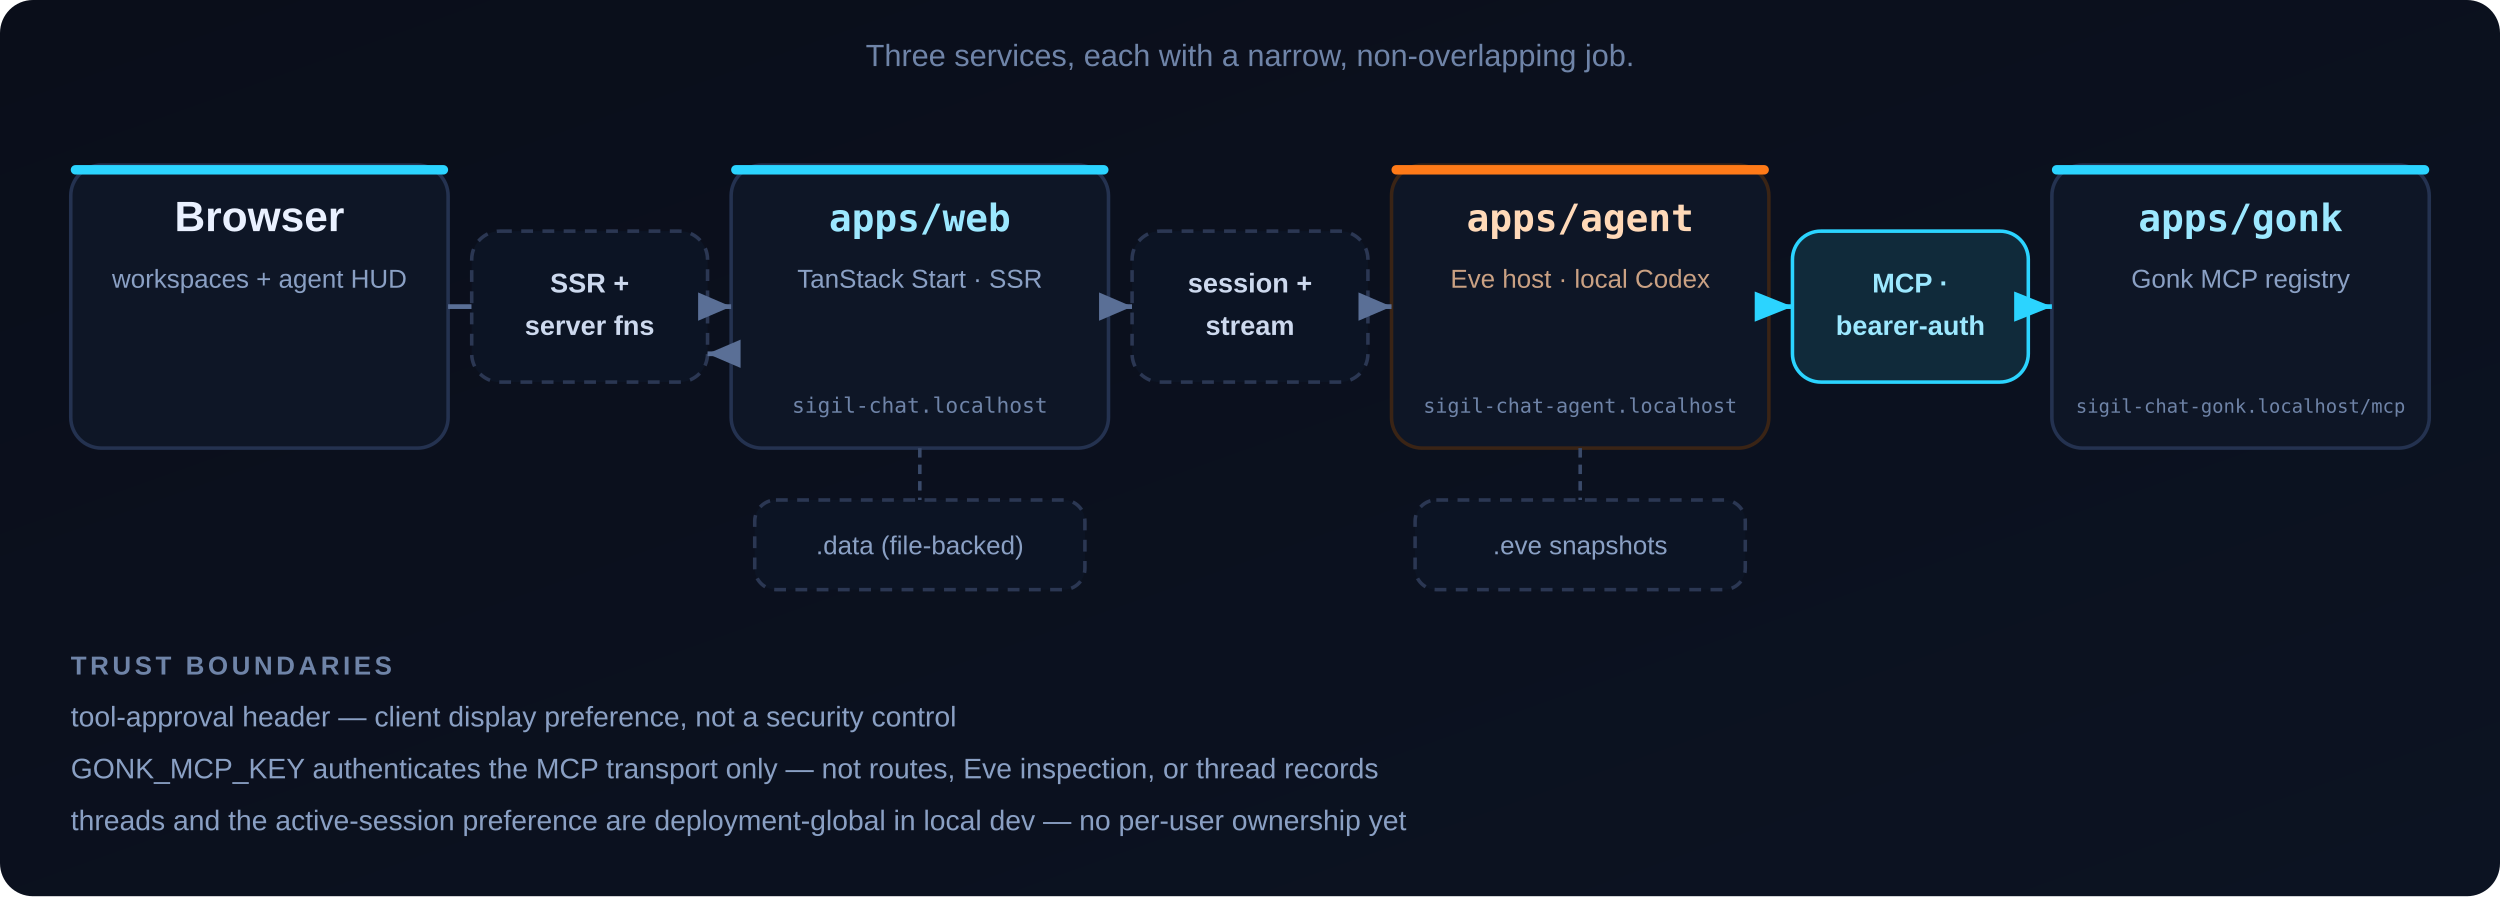
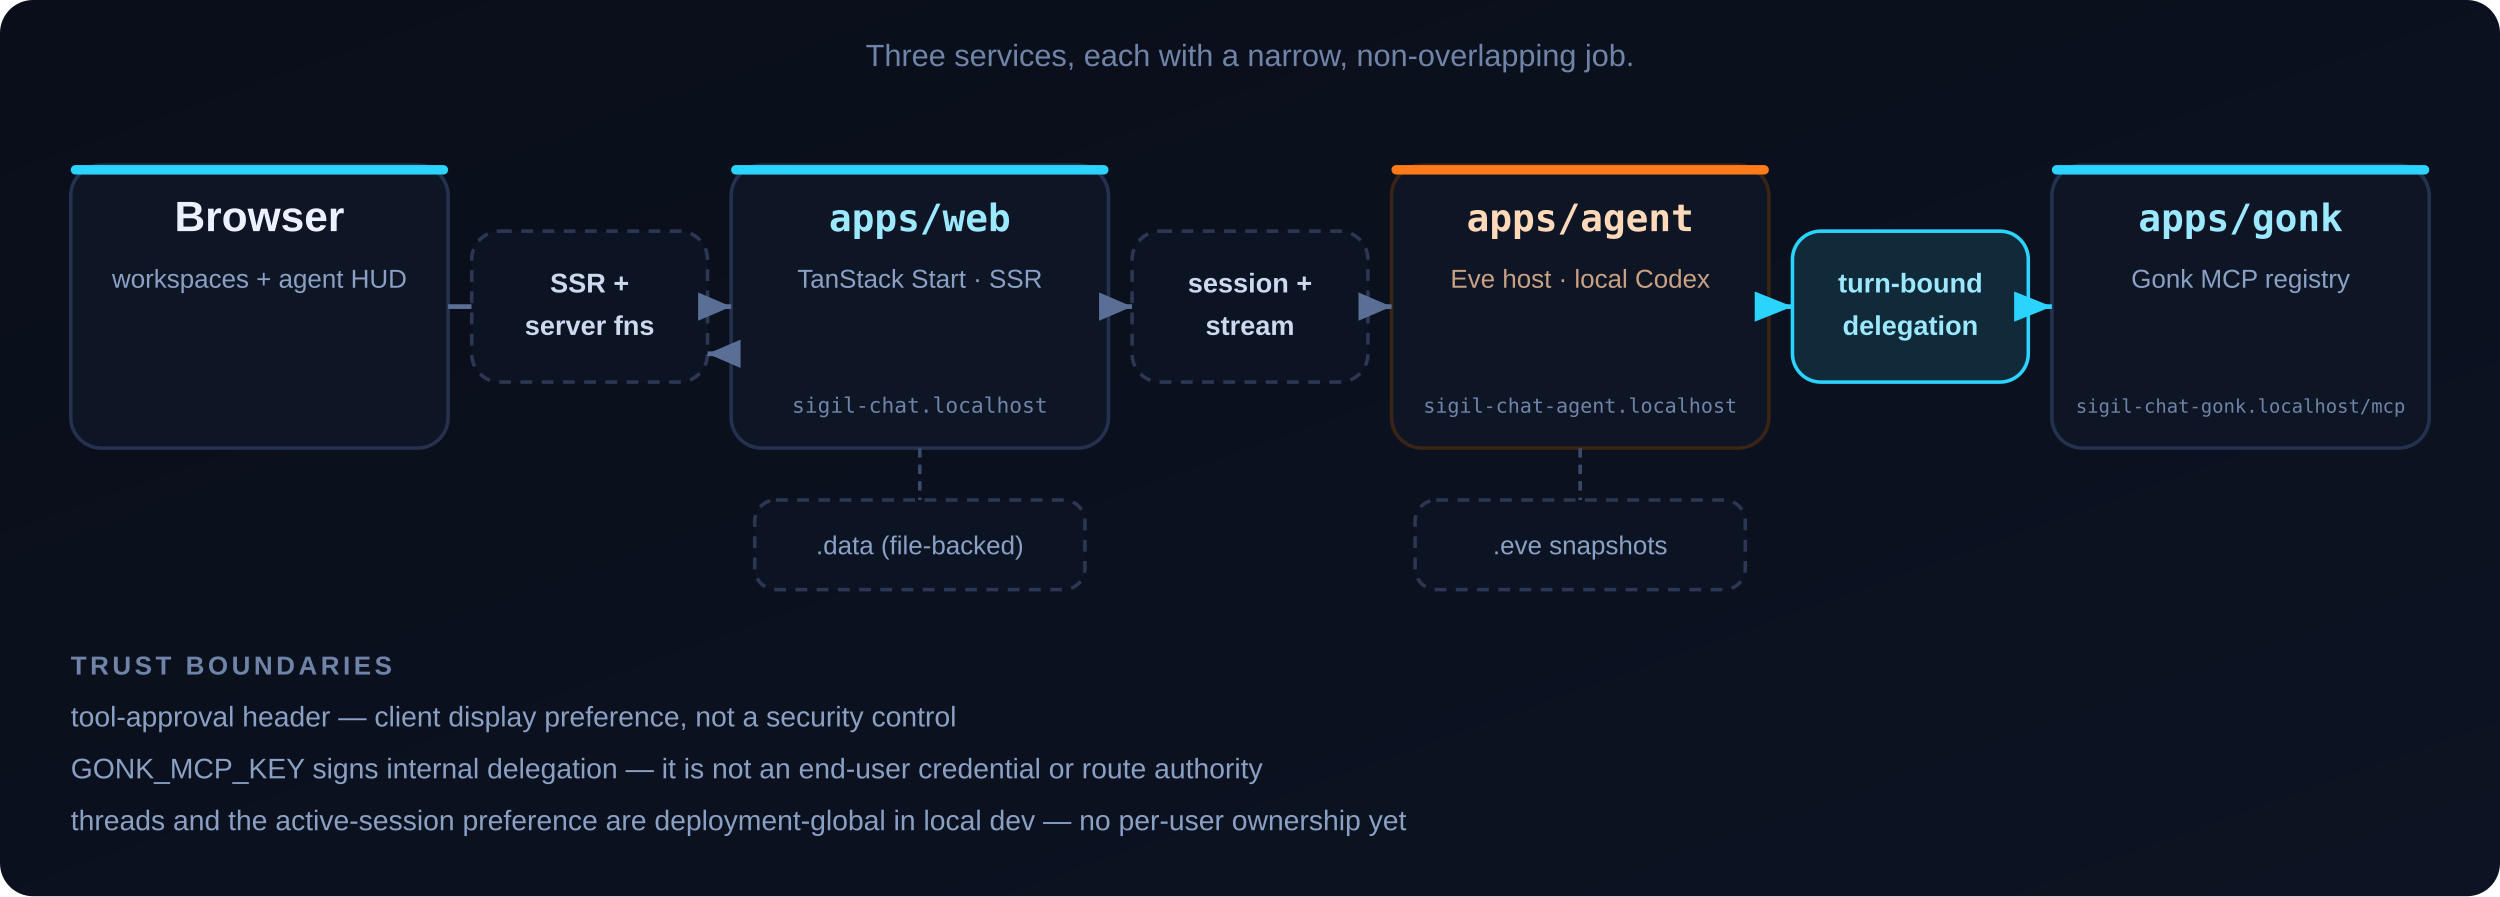
- <svg xmlns="http://www.w3.org/2000/svg" width="1060" height="380" viewBox="0 0 1060 380" font-family="Avenir Next, Helvetica Neue, Arial, sans-serif" role="img" aria-label="Sigil Chat runtime topology: the browser renders chat, studio, and review workspaces plus an agent HUD, served over SSR and server functions by apps/web. apps/web hands sessions to apps/agent, the Eve host that owns durable sessions, streaming, and interruption through a local Codex login. apps/agent calls apps/gonk, the authenticated Gonk MCP server, over Streamable HTTP with a GONK_MCP_KEY bearer token. apps/web persists to a file-backed .data store; apps/agent persists Eve snapshots under .eve. Three trust boundaries: the tool-approval header is a client display preference, not a security control; GONK_MCP_KEY authenticates only the MCP transport; and threads plus the active-session preference are deployment-global in local dev, with no per-user ownership.">
+ <svg xmlns="http://www.w3.org/2000/svg" width="1060" height="380" viewBox="0 0 1060 380" font-family="Avenir Next, Helvetica Neue, Arial, sans-serif" role="img" aria-label="Sigil Chat runtime topology: the browser renders chat, studio, and review workspaces plus an agent HUD, served over SSR and server functions by apps/web. apps/web hands sessions to apps/agent, the Eve host that owns durable sessions, streaming, and interruption through a local Codex login. apps/agent calls apps/gonk, the authenticated Gonk MCP server, over Streamable HTTP with a fresh turn-bound delegation signed by GONK_MCP_KEY. apps/web persists to a file-backed .data store; apps/agent persists Eve snapshots under .eve. Three trust boundaries: the tool-approval header is a client display preference, not a security control; GONK_MCP_KEY is an internal signing secret rather than end-user authority; and threads plus the active-session preference are deployment-global in local dev, with no per-user ownership.">
  <defs>
    <linearGradient id="bg" x1="0" y1="0" x2="1" y2="1">
      <stop offset="0" stop-color="#0a0e1a" />
      <stop offset="1" stop-color="#0c1322" />
    </linearGradient>
    <marker id="ar" markerWidth="9" markerHeight="9" refX="7" refY="3" orient="auto">
      <path d="M0,0 L7,3 L0,6 Z" fill="#5a6f96" />
    </marker>
    <marker id="arc" markerWidth="11" markerHeight="11" refX="8" refY="3.2" orient="auto">
      <path d="M0,0 L8,3.2 L0,6.4 Z" fill="#2bd4ff" />
    </marker>
  </defs>
  <rect x="0" y="0" width="1060" height="380" rx="14" fill="url(#bg)" />
  <text x="530" y="28" text-anchor="middle" font-size="13" fill="#6f84a8">Three services, each with a narrow, non-overlapping job.</text>
  <g>
    <rect x="30" y="70" width="160" height="120" rx="13" fill="#0e1626" stroke="#243250" stroke-width="1.5" />
    <rect x="30" y="70" width="160" height="4" rx="2" fill="#2bd4ff" />
    <text x="110" y="98" text-anchor="middle" font-size="18" font-weight="700" fill="#eaf1ff">Browser</text>
    <text x="110" y="122" text-anchor="middle" font-size="11" fill="#8aa0c4">workspaces + agent HUD</text>
  </g>
  <g>
    <rect x="310" y="70" width="160" height="120" rx="13" fill="#0e1626" stroke="#243250" stroke-width="1.5" />
    <rect x="310" y="70" width="160" height="4" rx="2" fill="#2bd4ff" />
    <text x="390" y="98" text-anchor="middle" font-family="SFMono-Regular, Menlo, monospace" font-size="16" font-weight="700" fill="#9ce8ff">apps/web</text>
    <text x="390" y="122" text-anchor="middle" font-size="11" fill="#8aa0c4">TanStack Start · SSR</text>
    <text x="390" y="175" text-anchor="middle" font-family="SFMono-Regular, Menlo, monospace" font-size="9" fill="#6f84a8">sigil-chat.localhost</text>
  </g>
  <g>
    <rect x="590" y="70" width="160" height="120" rx="13" fill="#0e1626" stroke="#3a2415" stroke-width="1.5" />
    <rect x="590" y="70" width="160" height="4" rx="2" fill="#ff7a18" />
    <text x="670" y="98" text-anchor="middle" font-family="SFMono-Regular, Menlo, monospace" font-size="16" font-weight="700" fill="#ffd9b8">apps/agent</text>
    <text x="670" y="122" text-anchor="middle" font-size="11" fill="#caa183">Eve host · local Codex</text>
    <text x="670" y="175" text-anchor="middle" font-family="SFMono-Regular, Menlo, monospace" font-size="8.5" fill="#6f84a8">sigil-chat-agent.localhost</text>
  </g>
  <g>
    <rect x="870" y="70" width="160" height="120" rx="13" fill="#0e1626" stroke="#243250" stroke-width="1.5" />
    <rect x="870" y="70" width="160" height="4" rx="2" fill="#2bd4ff" />
    <text x="950" y="98" text-anchor="middle" font-family="SFMono-Regular, Menlo, monospace" font-size="16" font-weight="700" fill="#9ce8ff">apps/gonk</text>
    <text x="950" y="122" text-anchor="middle" font-size="11" fill="#8aa0c4">Gonk MCP registry</text>
    <text x="950" y="175" text-anchor="middle" font-family="SFMono-Regular, Menlo, monospace" font-size="8" fill="#6f84a8">sigil-chat-gonk.localhost/mcp</text>
  </g>
  <line x1="190" y1="130" x2="200" y2="130" stroke="#5a6f96" stroke-width="2" />
  <g>
    <rect x="200" y="98" width="100" height="64" rx="12" fill="#0c1424" stroke="#2b3753" stroke-width="1.5" stroke-dasharray="5 4" />
    <text x="250" y="124" text-anchor="middle" font-size="11.5" font-weight="700" fill="#cdd9ee">SSR +</text>
    <text x="250" y="142" text-anchor="middle" font-size="11.5" font-weight="700" fill="#cdd9ee">server fns</text>
  </g>
  <line x1="300" y1="130" x2="310" y2="130" stroke="#5a6f96" stroke-width="2" marker-end="url(#ar)" />
  <line x1="310" y1="150" x2="300" y2="150" stroke="#5a6f96" stroke-width="2" marker-end="url(#ar)" />
  <line x1="470" y1="130" x2="480" y2="130" stroke="#5a6f96" stroke-width="2" marker-end="url(#ar)" />
  <g>
    <rect x="480" y="98" width="100" height="64" rx="12" fill="#0c1424" stroke="#2b3753" stroke-width="1.5" stroke-dasharray="5 4" />
    <text x="530" y="124" text-anchor="middle" font-size="11.5" font-weight="700" fill="#cdd9ee">session +</text>
    <text x="530" y="142" text-anchor="middle" font-size="11.5" font-weight="700" fill="#cdd9ee">stream</text>
  </g>
  <line x1="580" y1="130" x2="590" y2="130" stroke="#5a6f96" stroke-width="2" marker-end="url(#ar)" />
  <line x1="750" y1="130" x2="760" y2="130" stroke="#2bd4ff" stroke-width="2" marker-end="url(#arc)" />
  <g>
    <rect x="760" y="98" width="100" height="64" rx="12" fill="#102a3a" stroke="#2bd4ff" stroke-width="1.5" />
-     <text x="810" y="124" text-anchor="middle" font-size="11.5" font-weight="700" fill="#9ce8ff">MCP ·</text>
-     <text x="810" y="142" text-anchor="middle" font-size="11.5" font-weight="700" fill="#9ce8ff">bearer-auth</text>
+     <text x="810" y="124" text-anchor="middle" font-size="11.5" font-weight="700" fill="#9ce8ff">turn-bound</text>
+     <text x="810" y="142" text-anchor="middle" font-size="11.5" font-weight="700" fill="#9ce8ff">delegation</text>
  </g>
  <line x1="860" y1="130" x2="870" y2="130" stroke="#2bd4ff" stroke-width="2" marker-end="url(#arc)" />
  <line x1="390" y1="190" x2="390" y2="212" stroke="#3a4a6a" stroke-width="1.5" stroke-dasharray="4 3" />
  <g>
    <rect x="320" y="212" width="140" height="38" rx="9" fill="#0c1424" stroke="#2b3753" stroke-width="1.5" stroke-dasharray="5 4" />
    <text x="390" y="235" text-anchor="middle" font-size="11" fill="#8aa0c4">.data (file-backed)</text>
  </g>
  <line x1="670" y1="190" x2="670" y2="212" stroke="#3a4a6a" stroke-width="1.5" stroke-dasharray="4 3" />
  <g>
    <rect x="600" y="212" width="140" height="38" rx="9" fill="#0c1424" stroke="#2b3753" stroke-width="1.5" stroke-dasharray="5 4" />
    <text x="670" y="235" text-anchor="middle" font-size="11" fill="#8aa0c4">.eve snapshots</text>
  </g>
  <text x="30" y="286" font-size="11" font-weight="600" letter-spacing="1.5" fill="#6f84a8">TRUST BOUNDARIES</text>
  <text x="30" y="308" font-size="12" fill="#8aa0c4">tool-approval header — client display preference, not a security control</text>
-   <text x="30" y="330" font-size="12" fill="#8aa0c4">GONK_MCP_KEY authenticates the MCP transport only — not routes, Eve inspection, or thread records</text>
+   <text x="30" y="330" font-size="12" fill="#8aa0c4">GONK_MCP_KEY signs internal delegation — it is not an end-user credential or route authority</text>
  <text x="30" y="352" font-size="12" fill="#8aa0c4">threads and the active-session preference are deployment-global in local dev — no per-user ownership yet</text>
</svg>
